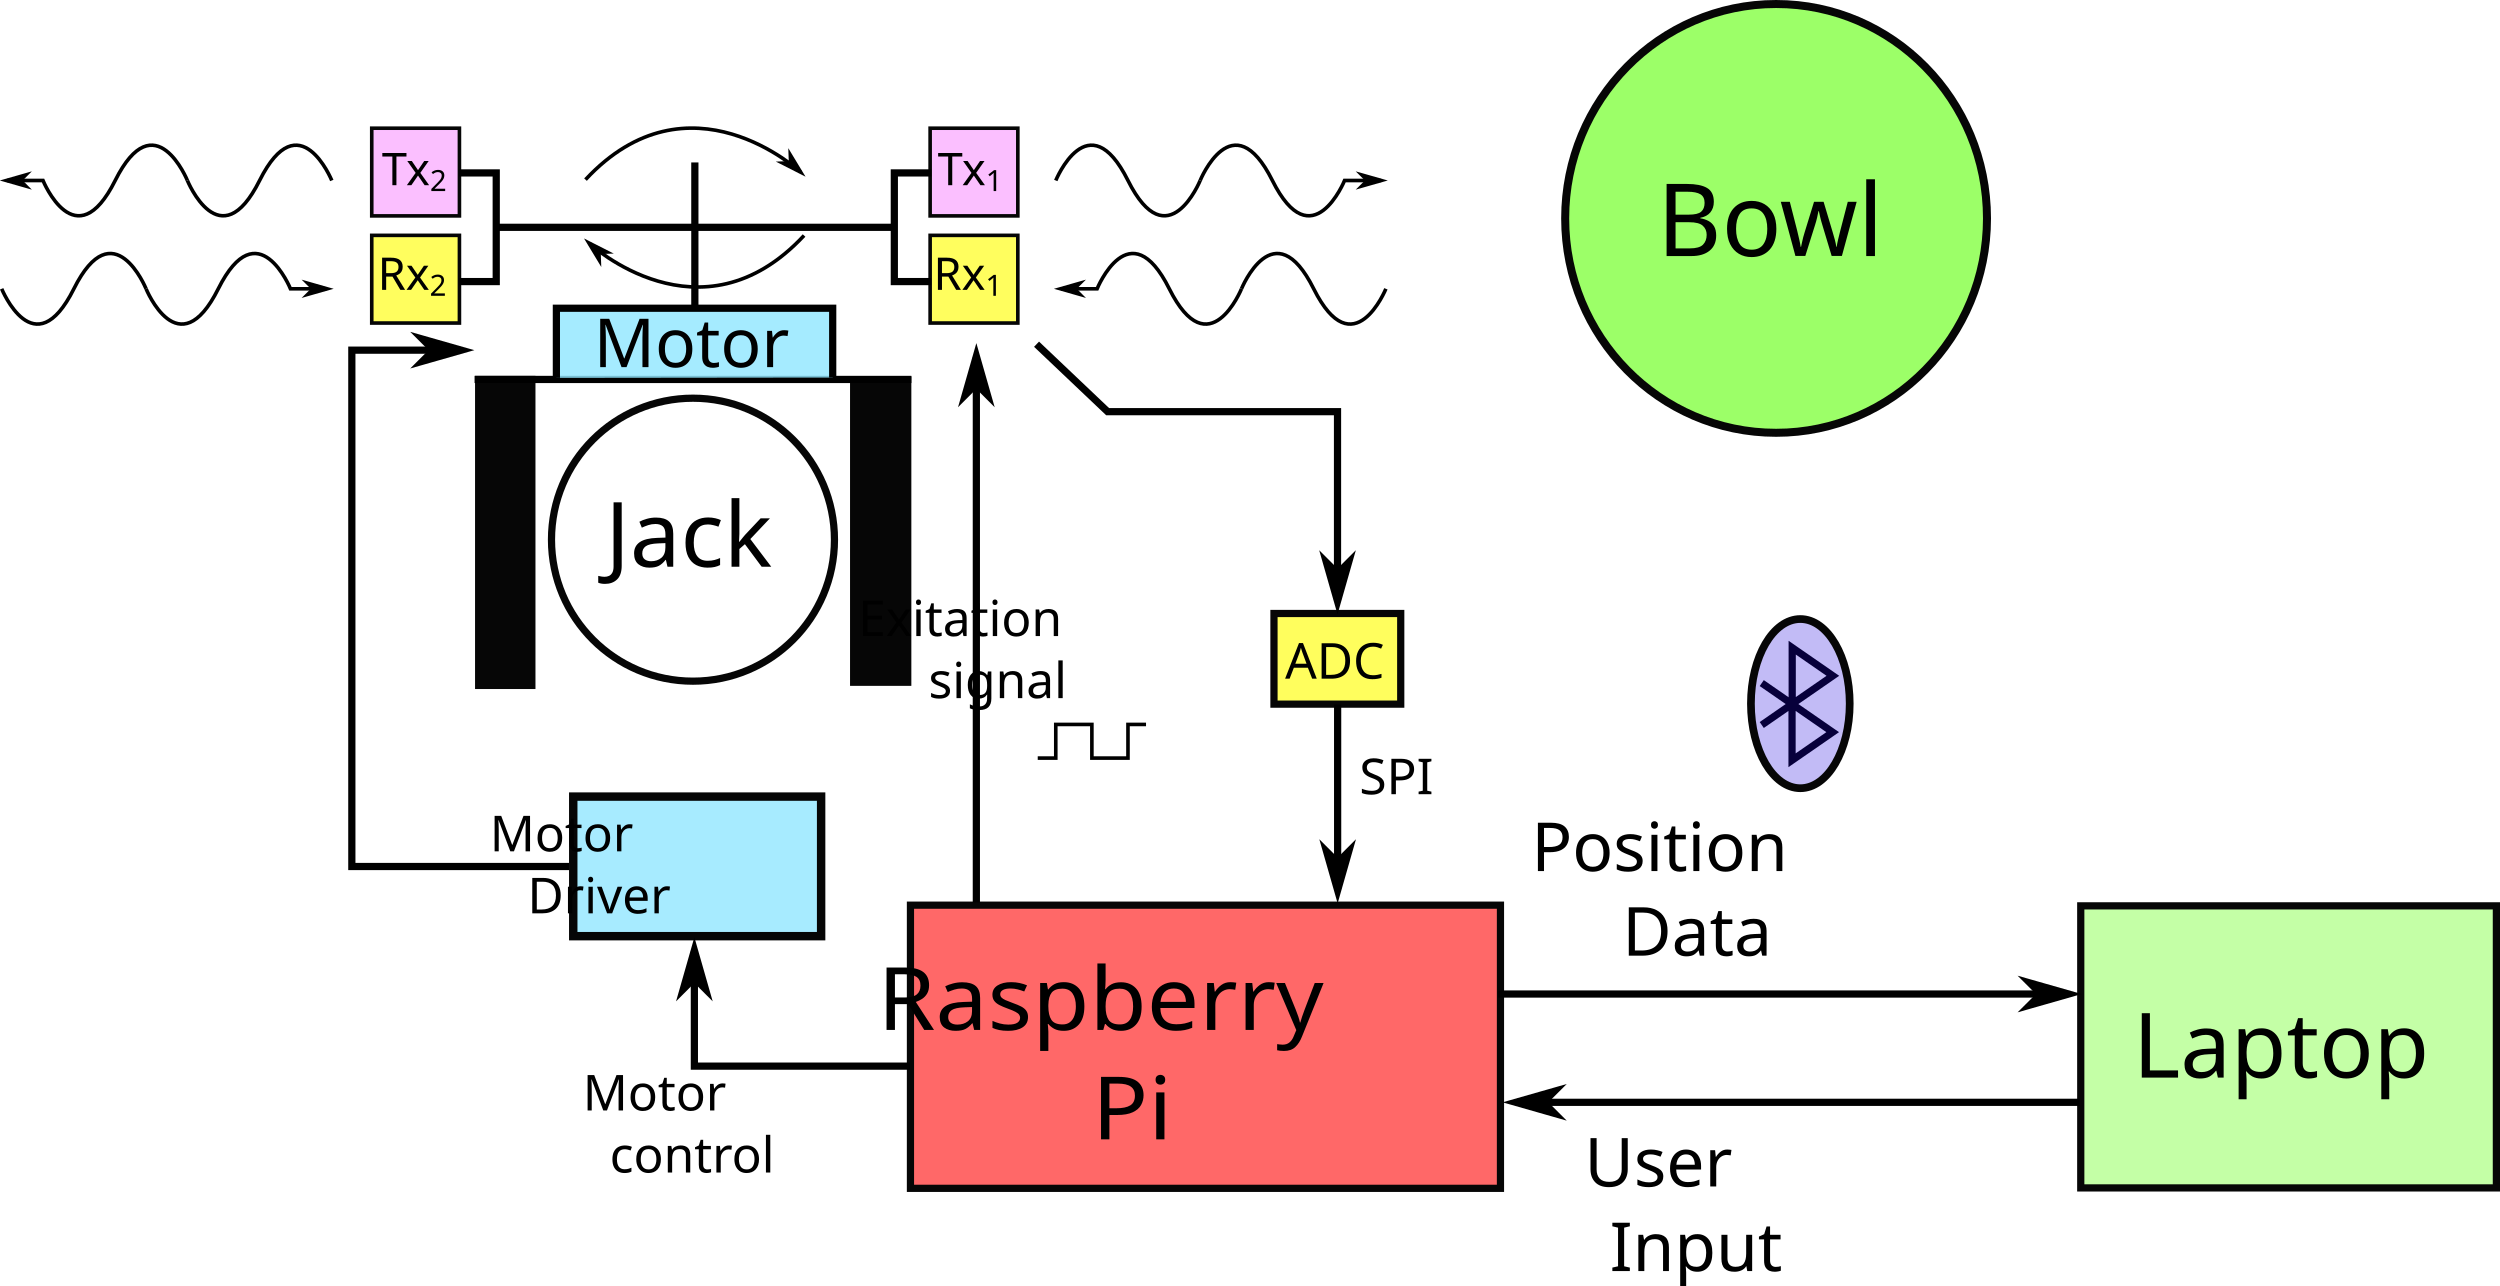
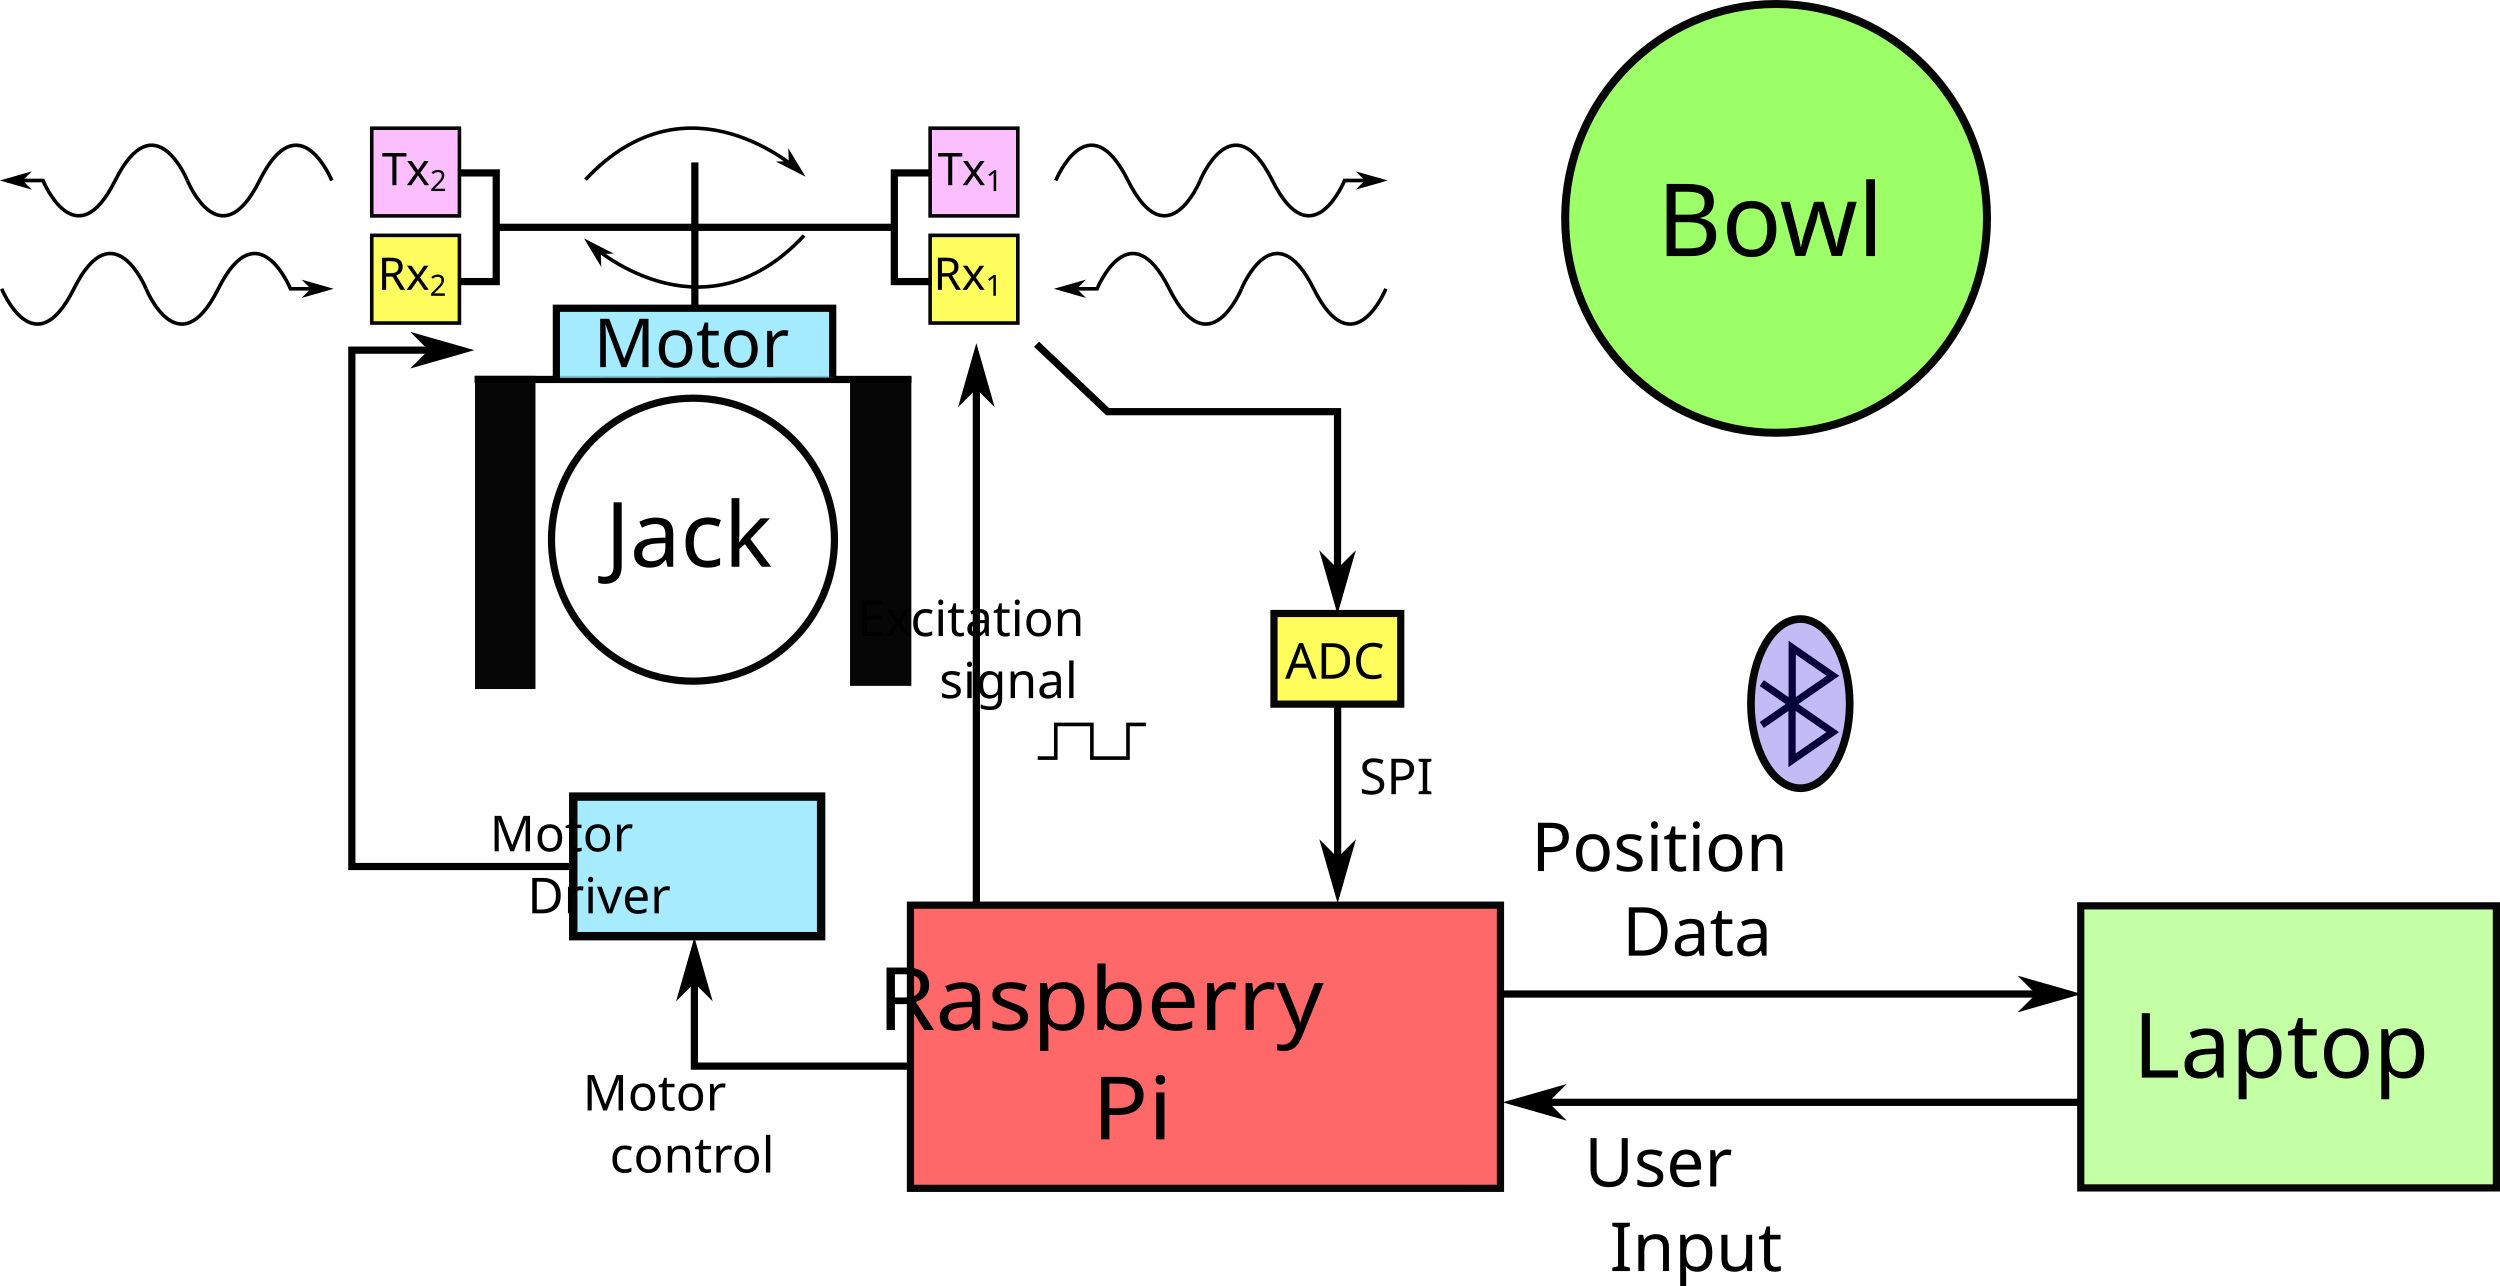
<svg xmlns="http://www.w3.org/2000/svg" width="195.448mm" height="100.473mm" viewBox="0 0 692.531 356.006" id="svg2" version="1.1">
  <defs id="defs4">
    <marker orient="auto" refY="0" refX="0" id="marker8292" style="overflow:visible">
      <path id="path8294" d="M 0,0 5,-5 -12.5,0 5,5 0,0 Z" style="fill:#000000;fill-opacity:1;fill-rule:evenodd;stroke:#000000;stroke-width:1pt;stroke-opacity:1" transform="matrix(-0.4,0,0,-0.4,-4,0)" />
    </marker>
    <marker style="overflow:visible" id="marker8034" refX="0" refY="0" orient="auto">
      <path transform="matrix(-0.4,0,0,-0.4,-4,0)" style="fill:#000000;fill-opacity:1;fill-rule:evenodd;stroke:#000000;stroke-width:1pt;stroke-opacity:1" d="M 0,0 5,-5 -12.5,0 5,5 0,0 Z" id="path8036" />
    </marker>
    <marker orient="auto" refY="0" refX="0" id="marker7276" style="overflow:visible">
      <path id="path7278" d="M 0,0 5,-5 -12.5,0 5,5 0,0 Z" style="fill:#000000;fill-opacity:1;fill-rule:evenodd;stroke:#000000;stroke-width:1pt;stroke-opacity:1" transform="matrix(-0.4,0,0,-0.4,-4,0)" />
    </marker>
    <marker style="overflow:visible" id="marker6922" refX="0" refY="0" orient="auto">
      <path transform="matrix(-0.4,0,0,-0.4,-4,0)" style="fill:#000000;fill-opacity:1;fill-rule:evenodd;stroke:#000000;stroke-width:1pt;stroke-opacity:1" d="M 0,0 5,-5 -12.5,0 5,5 0,0 Z" id="path6924" />
    </marker>
    <marker orient="auto" refY="0" refX="0" id="marker6794" style="overflow:visible">
      <path id="path6796" d="M 0,0 5,-5 -12.5,0 5,5 0,0 Z" style="fill:#000000;fill-opacity:1;fill-rule:evenodd;stroke:#000000;stroke-width:1pt;stroke-opacity:1" transform="matrix(-0.4,0,0,-0.4,-4,0)" />
    </marker>
    <marker orient="auto" refY="0" refX="0" id="marker6258" style="overflow:visible">
      <path id="path6260" d="M 0,0 5,-5 -12.5,0 5,5 0,0 Z" style="fill:#000000;fill-opacity:1;fill-rule:evenodd;stroke:#000000;stroke-width:1pt;stroke-opacity:1" transform="matrix(-0.4,0,0,-0.4,-4,0)" />
    </marker>
    <marker style="overflow:visible" id="marker6176" refX="0" refY="0" orient="auto">
      <path transform="matrix(-0.4,0,0,-0.4,-4,0)" style="fill:#000000;fill-opacity:1;fill-rule:evenodd;stroke:#000000;stroke-width:1pt;stroke-opacity:1" d="M 0,0 5,-5 -12.5,0 5,5 0,0 Z" id="path6178" />
    </marker>
    <marker orient="auto" refY="0" refX="0" id="marker6100" style="overflow:visible">
      <path id="path6102" d="M 0,0 5,-5 -12.5,0 5,5 0,0 Z" style="fill:#000000;fill-opacity:1;fill-rule:evenodd;stroke:#000000;stroke-width:1pt;stroke-opacity:1" transform="matrix(-0.4,0,0,-0.4,-4,0)" />
    </marker>
    <marker style="overflow:visible" id="marker5888" refX="0" refY="0" orient="auto">
      <path transform="matrix(-0.4,0,0,-0.4,-4,0)" style="fill:#000000;fill-opacity:1;fill-rule:evenodd;stroke:#000000;stroke-width:1pt;stroke-opacity:1" d="M 0,0 5,-5 -12.5,0 5,5 0,0 Z" id="path5890" />
    </marker>
    <marker orient="auto" refY="0" refX="0" id="marker5556" style="overflow:visible">
      <path id="path5558" d="M 0,0 5,-5 -12.5,0 5,5 0,0 Z" style="fill:#000000;fill-opacity:1;fill-rule:evenodd;stroke:#000000;stroke-width:1pt;stroke-opacity:1" transform="matrix(-0.4,0,0,-0.4,-4,0)" />
    </marker>
    <marker style="overflow:visible" id="marker4522" refX="0" refY="0" orient="auto">
      <path transform="matrix(-0.4,0,0,-0.4,-4,0)" style="fill:#000000;fill-opacity:1;fill-rule:evenodd;stroke:#000000;stroke-width:1pt;stroke-opacity:1" d="M 0,0 5,-5 -12.5,0 5,5 0,0 Z" id="path4524" />
    </marker>
    <marker orient="auto" refY="0" refX="0" id="marker4480" style="overflow:visible">
      <path id="path4482" d="M 0,0 5,-5 -12.5,0 5,5 0,0 Z" style="fill:#000000;fill-opacity:1;fill-rule:evenodd;stroke:#000000;stroke-width:1pt;stroke-opacity:1" transform="matrix(-0.4,0,0,-0.4,-4,0)" />
    </marker>
    <marker orient="auto" refY="0" refX="0" id="Arrow1Mend" style="overflow:visible">
      <path id="path4163" d="M 0,0 5,-5 -12.5,0 5,5 0,0 Z" style="fill:#000000;fill-opacity:1;fill-rule:evenodd;stroke:#000000;stroke-width:1pt;stroke-opacity:1" transform="matrix(-0.4,0,0,-0.4,-4,0)" />
    </marker>
    <marker orient="auto" refY="0" refX="0" id="Arrow1Lend" style="overflow:visible">
      <path id="path4157" d="M 0,0 5,-5 -12.5,0 5,5 0,0 Z" style="fill:#000000;fill-opacity:1;fill-rule:evenodd;stroke:#000000;stroke-width:1pt;stroke-opacity:1" transform="matrix(-0.8,0,0,-0.8,-10,0)" />
    </marker>
    <marker orient="auto" refY="0" refX="0" id="Arrow1Mend-7" style="overflow:visible">
      <path id="path4163-0" d="M 0,0 5,-5 -12.5,0 5,5 0,0 Z" style="fill:#000000;fill-opacity:1;fill-rule:evenodd;stroke:#000000;stroke-width:1pt;stroke-opacity:1" transform="matrix(-0.4,0,0,-0.4,-4,0)" />
    </marker>
    <marker orient="auto" refY="0" refX="0" id="marker5664" style="overflow:visible">
      <path id="path5666" d="M 0,0 5,-5 -12.5,0 5,5 0,0 Z" style="fill:#000000;fill-opacity:1;fill-rule:evenodd;stroke:#000000;stroke-width:1pt;stroke-opacity:1" transform="matrix(-0.4,0,0,-0.4,-4,0)" />
    </marker>
  </defs>
  <g id="layer1" transform="translate(-207.5372,-442.3622)">
    <rect style="opacity:0.973;fill:#ff4545;fill-opacity:0.831;stroke:#000000;stroke-width:2;stroke-linecap:butt;stroke-linejoin:miter;stroke-miterlimit:4;stroke-dasharray:none;stroke-dashoffset:0;stroke-opacity:1" id="rect4138" width="163.44" height="78.441" x="459.743" y="693.105" />
    <text xml:space="preserve" style="font-style:normal;font-weight:normal;font-size:32.662px;line-height:125%;font-family:sans-serif;letter-spacing:0px;word-spacing:0px;fill:#000000;fill-opacity:1;stroke:none;stroke-width:1px;stroke-linecap:butt;stroke-linejoin:miter;stroke-opacity:1" x="526.553" y="750.483" id="text4140" transform="scale(1.031348,0.9696046)">
      <tspan id="tspan4142" x="526.553" y="750.483" style="font-size:25px;text-align:center;text-anchor:middle">Raspberry</tspan>
      <tspan x="526.553" y="781.733" id="tspan4144" style="font-size:25px;text-align:center;text-anchor:middle">Pi</tspan>
    </text>
    <ellipse style="opacity:0.973;fill:none;fill-opacity:1;stroke:#000000;stroke-width:2;stroke-linecap:butt;stroke-linejoin:miter;stroke-miterlimit:4;stroke-dasharray:none;stroke-dashoffset:0;stroke-opacity:1" id="path4146" cx="399.5" cy="591.862" rx="39.194" ry="39.194" />
    <text xml:space="preserve" style="font-style:normal;font-weight:normal;font-size:40px;line-height:125%;font-family:sans-serif;letter-spacing:0px;word-spacing:0px;fill:#000000;fill-opacity:1;stroke:none;stroke-width:1px;stroke-linecap:butt;stroke-linejoin:miter;stroke-opacity:1" x="375.208" y="599.357" id="text4456">
      <tspan id="tspan4458" x="375.208" y="599.357" style="font-size:25px">Jack</tspan>
    </text>
    <rect style="opacity:0.973;fill:#000000;fill-opacity:1;stroke:#000000;stroke-width:2;stroke-linecap:butt;stroke-linejoin:miter;stroke-miterlimit:4;stroke-dasharray:none;stroke-dashoffset:0;stroke-opacity:1" id="rect4460" width="14.738" height="84.754" x="340.131" y="547.477" />
    <rect style="opacity:0.973;fill:#000000;fill-opacity:1;stroke:#000000;stroke-width:2;stroke-linecap:butt;stroke-linejoin:miter;stroke-miterlimit:4;stroke-dasharray:none;stroke-dashoffset:0;stroke-opacity:1" id="rect4462" width="14.984" height="83.733" x="444.008" y="547.621" />
    <path style="fill:none;fill-rule:evenodd;stroke:#000000;stroke-width:2.008;stroke-linecap:butt;stroke-linejoin:miter;stroke-miterlimit:4;stroke-dasharray:none;stroke-opacity:1" d="m 459.998,547.475 -120.998,0" id="path4466" />
    <path style="fill:#93e7ff;fill-opacity:0.831;fill-rule:evenodd;stroke:#000000;stroke-width:2;stroke-linecap:butt;stroke-linejoin:miter;stroke-miterlimit:4;stroke-dasharray:none;stroke-opacity:1" d="m 438.206,546.952 0,-19.205 -76.545,0 0,19.296" id="path4468" />
    <text xml:space="preserve" style="font-style:normal;font-weight:normal;font-size:40px;line-height:125%;font-family:sans-serif;letter-spacing:0px;word-spacing:0px;fill:#000000;fill-opacity:1;stroke:none;stroke-width:1px;stroke-linecap:butt;stroke-linejoin:miter;stroke-opacity:1" x="371.989" y="544.064" id="text4470">
      <tspan id="tspan4472" x="371.989" y="544.064" style="font-size:18.75px">Motor</tspan>
    </text>
    <path style="fill:none;fill-rule:evenodd;stroke:#000000;stroke-width:2;stroke-linecap:butt;stroke-linejoin:miter;stroke-miterlimit:4;stroke-dasharray:none;stroke-opacity:1" d="m 400.02,527.272 0,-39.91" id="path4474" />
    <path style="fill:none;fill-rule:evenodd;stroke:#000000;stroke-width:1;stroke-linecap:butt;stroke-linejoin:miter;stroke-miterlimit:4;stroke-dasharray:none;stroke-opacity:1;marker-end:url(#marker4480)" d="m 369.727,492.12 c 28.682,-30.797 59.513,-2.152 59.513,-2.152" id="path4478" />
    <path id="path4520" d="m 430.273,507.604 c -28.682,30.797 -59.513,2.152 -59.513,2.152" style="fill:none;fill-rule:evenodd;stroke:#000000;stroke-width:1;stroke-linecap:butt;stroke-linejoin:miter;stroke-miterlimit:4;stroke-dasharray:none;stroke-opacity:1;marker-end:url(#marker4522)" />
    <rect style="opacity:0.973;fill:#f9a1ff;fill-opacity:0.693;stroke:#000000;stroke-width:1;stroke-linecap:butt;stroke-linejoin:miter;stroke-miterlimit:4;stroke-dasharray:none;stroke-dashoffset:0;stroke-opacity:1" id="rect5444" width="24.291" height="24.291" x="310.514" y="477.876" />
    <rect style="opacity:0.973;fill:#fffd12;fill-opacity:0.693;stroke:#000000;stroke-width:1;stroke-linecap:butt;stroke-linejoin:miter;stroke-miterlimit:4;stroke-dasharray:none;stroke-dashoffset:0;stroke-opacity:1" id="rect5446" width="24.291" height="24.29" x="310.514" y="507.558" />
    <rect style="opacity:0.973;fill:#f9a1ff;fill-opacity:0.693;stroke:#000000;stroke-width:1;stroke-linecap:butt;stroke-linejoin:miter;stroke-miterlimit:4;stroke-dasharray:none;stroke-dashoffset:0;stroke-opacity:1" id="rect5444-6" width="24.291" height="24.291" x="465.196" y="477.876" />
    <rect y="507.558" x="465.196" height="24.29" width="24.291" id="rect5469" style="opacity:0.973;fill:#fffd12;fill-opacity:0.693;stroke:#000000;stroke-width:1;stroke-linecap:butt;stroke-linejoin:miter;stroke-miterlimit:4;stroke-dasharray:none;stroke-dashoffset:0;stroke-opacity:1" />
    <text xml:space="preserve" style="font-style:normal;font-weight:normal;font-size:40px;line-height:125%;font-family:sans-serif;letter-spacing:0px;word-spacing:0px;fill:#000000;fill-opacity:1;stroke:none;stroke-width:1px;stroke-linecap:butt;stroke-linejoin:miter;stroke-opacity:1" x="467.289" y="493.668" id="text5471">
      <tspan id="tspan5473" x="467.289" y="493.668" style="font-size:12.5px;fill:#000000;fill-opacity:1">Tx<tspan style="font-size:65%;baseline-shift:sub;fill:#000000;fill-opacity:1" id="tspan5532">1</tspan>
      </tspan>
    </text>
    <text xml:space="preserve" style="font-style:normal;font-weight:normal;font-size:40px;line-height:125%;font-family:sans-serif;letter-spacing:0px;word-spacing:0px;fill:#000000;fill-opacity:1;stroke:none;stroke-width:1px;stroke-linecap:butt;stroke-linejoin:miter;stroke-opacity:1" x="466.132" y="522.668" id="text5471-7">
      <tspan id="tspan5473-5" x="466.132" y="522.668" style="font-size:12.5px">Rx<tspan style="font-size:65%;baseline-shift:sub" id="tspan5534">1</tspan>
      </tspan>
    </text>
    <text xml:space="preserve" style="font-style:normal;font-weight:normal;font-size:40px;line-height:125%;font-family:sans-serif;letter-spacing:0px;word-spacing:0px;fill:#000000;fill-opacity:1;stroke:none;stroke-width:1px;stroke-linecap:butt;stroke-linejoin:miter;stroke-opacity:1" x="313.321" y="493.668" id="text5471-5">
      <tspan id="tspan5473-6" x="313.321" y="493.668" style="font-size:12.5px">Tx<tspan style="font-size:65%;baseline-shift:sub" id="tspan5528">2</tspan>
      </tspan>
    </text>
    <text xml:space="preserve" style="font-style:normal;font-weight:normal;font-size:40px;line-height:125%;font-family:sans-serif;letter-spacing:0px;word-spacing:0px;fill:#000000;fill-opacity:1;stroke:none;stroke-width:1px;stroke-linecap:butt;stroke-linejoin:miter;stroke-opacity:1" x="312.164" y="522.668" id="text5471-7-9">
      <tspan id="tspan5473-5-1" x="312.164" y="522.668" style="font-size:12.5px">Rx<tspan style="font-size:65%;baseline-shift:sub" id="tspan5530">2</tspan>
      </tspan>
    </text>
    <path style="fill:none;fill-rule:evenodd;stroke:#000000;stroke-width:2;stroke-linecap:butt;stroke-linejoin:miter;stroke-miterlimit:4;stroke-dasharray:none;stroke-opacity:1" d="m 334.777,490.264 10.223,0 0,30.098 -10.196,0" id="path5536" />
    <path id="path5538" d="m 465.5,490.264 -10.223,0 0,30.098 10.196,0" style="fill:none;fill-rule:evenodd;stroke:#000000;stroke-width:2;stroke-linecap:butt;stroke-linejoin:miter;stroke-miterlimit:4;stroke-dasharray:none;stroke-opacity:1" />
    <path style="fill:none;fill-rule:evenodd;stroke:#000000;stroke-width:2;stroke-linecap:butt;stroke-linejoin:miter;stroke-miterlimit:4;stroke-dasharray:none;stroke-opacity:1" d="m 345,505.331 110,0" id="path5540" />
    <g id="g5632">
      <path id="path5546" d="m 500,492.362 c 0,0 9,-22 20,0 11,22 20,0 20,0" style="fill:none;fill-rule:evenodd;stroke:#000000;stroke-width:1px;stroke-linecap:butt;stroke-linejoin:miter;stroke-opacity:1" />
      <path style="fill:none;fill-rule:evenodd;stroke:#000000;stroke-width:1px;stroke-linecap:butt;stroke-linejoin:miter;stroke-opacity:1;marker-end:url(#Arrow1Mend)" d="m 540,492.362 c 0,0 9,-22 20,0 11,22 20,0 20,0 l 10,0" id="path5548" />
    </g>
    <ellipse style="opacity:0.973;fill:#86ff45;fill-opacity:0.831;stroke:#000000;stroke-width:2.22;stroke-linecap:butt;stroke-linejoin:miter;stroke-miterlimit:4;stroke-dasharray:none;stroke-dashoffset:0;stroke-opacity:1" id="path5636" cx="699.535" cy="502.862" rx="58.425" ry="59.39" />
    <text xml:space="preserve" style="font-style:normal;font-weight:normal;font-size:44.398px;line-height:125%;font-family:sans-serif;letter-spacing:0px;word-spacing:0px;fill:#000000;fill-opacity:1;stroke:none;stroke-width:1px;stroke-linecap:butt;stroke-linejoin:miter;stroke-opacity:1" x="672.024" y="509.105" id="text5638" transform="scale(0.9918432,1.008224)">
      <tspan id="tspan5640" x="672.024" y="509.105" style="font-size:27.749px">Bowl</tspan>
    </text>
    <g id="g5648" transform="matrix(-1,0,0,-1,1091.447,1014.724)">
      <path style="fill:none;fill-rule:evenodd;stroke:#000000;stroke-width:1px;stroke-linecap:butt;stroke-linejoin:miter;stroke-opacity:1" d="m 500,492.362 c 0,0 9,-22 20,0 11,22 20,0 20,0" id="path5650" />
      <path id="path5652" d="m 540,492.362 c 0,0 9,-22 20,0 11,22 20,0 20,0 l 10,0" style="fill:none;fill-rule:evenodd;stroke:#000000;stroke-width:1px;stroke-linecap:butt;stroke-linejoin:miter;stroke-opacity:1;marker-end:url(#Arrow1Mend)" />
    </g>
    <g transform="matrix(-1,0,0,1,799.4472,3.4000002e-6)" id="g5632-9">
      <path id="path5546-3" d="m 500,492.362 c 0,0 9,-22 20,0 11,22 20,0 20,0" style="fill:none;fill-rule:evenodd;stroke:#000000;stroke-width:1px;stroke-linecap:butt;stroke-linejoin:miter;stroke-opacity:1" />
      <path style="fill:none;fill-rule:evenodd;stroke:#000000;stroke-width:1px;stroke-linecap:butt;stroke-linejoin:miter;stroke-opacity:1;marker-end:url(#Arrow1Mend-7)" d="m 540,492.362 c 0,0 9,-22 20,0 11,22 20,0 20,0 l 10,0" id="path5548-6" />
    </g>
    <g id="g5648-0" transform="matrix(1,0,0,-1,-292,1014.724)">
      <path style="fill:none;fill-rule:evenodd;stroke:#000000;stroke-width:1px;stroke-linecap:butt;stroke-linejoin:miter;stroke-opacity:1" d="m 500,492.362 c 0,0 9,-22 20,0 11,22 20,0 20,0" id="path5650-6" />
      <path id="path5652-2" d="m 540,492.362 c 0,0 9,-22 20,0 11,22 20,0 20,0 l 10,0" style="fill:none;fill-rule:evenodd;stroke:#000000;stroke-width:1px;stroke-linecap:butt;stroke-linejoin:miter;stroke-opacity:1;marker-end:url(#Arrow1Mend-7)" />
    </g>
    <rect style="opacity:0.973;fill:#b4ff90;fill-opacity:0.815;stroke:#000000;stroke-width:2;stroke-linecap:butt;stroke-linejoin:miter;stroke-miterlimit:4;stroke-dasharray:none;stroke-dashoffset:0;stroke-opacity:1" id="rect5740" width="115.135" height="78.135" x="783.932" y="693.294" />
    <text xml:space="preserve" style="font-style:normal;font-weight:normal;font-size:40px;line-height:125%;font-family:sans-serif;letter-spacing:0px;word-spacing:0px;fill:#000000;fill-opacity:1;stroke:none;stroke-width:1px;stroke-linecap:butt;stroke-linejoin:miter;stroke-opacity:1" x="798.415" y="740.875" id="text5742">
      <tspan id="tspan5744" x="798.415" y="740.875" style="font-size:25px">Laptop</tspan>
    </text>
    <path style="fill:none;fill-rule:evenodd;stroke:#000000;stroke-width:2;stroke-linecap:butt;stroke-linejoin:miter;stroke-miterlimit:4;stroke-dasharray:none;stroke-opacity:1;marker-end:url(#marker5556)" d="m 622.571,717.719 157.695,0" id="path5746" />
    <path style="fill:none;fill-rule:evenodd;stroke:#000000;stroke-width:2;stroke-linecap:butt;stroke-linejoin:miter;stroke-miterlimit:4;stroke-dasharray:none;stroke-opacity:1;marker-end:url(#marker5888)" d="m 783.643,747.719 -155.931,0" id="path5880" />
    <text xml:space="preserve" style="font-style:normal;font-weight:normal;font-size:40px;line-height:125%;font-family:sans-serif;letter-spacing:0px;word-spacing:0px;fill:#000000;fill-opacity:1;stroke:none;stroke-width:1px;stroke-linecap:butt;stroke-linejoin:miter;stroke-opacity:1" x="703.671" y="683.659" id="text6072">
      <tspan id="tspan6074" x="703.671" y="683.659" style="font-size:18.75px;text-align:center;text-anchor:middle">Position</tspan>
      <tspan x="703.671" y="707.097" style="font-size:18.75px;text-align:center;text-anchor:middle" id="tspan6076">Data</tspan>
    </text>
    <text xml:space="preserve" style="font-style:normal;font-weight:normal;font-size:40px;line-height:125%;font-family:sans-serif;letter-spacing:0px;word-spacing:0px;fill:#000000;fill-opacity:1;stroke:none;stroke-width:1px;stroke-linecap:butt;stroke-linejoin:miter;stroke-opacity:1" x="703.345" y="771.031" id="text6078">
      <tspan id="tspan6080" x="703.345" y="771.031" style="font-size:18.75px;text-align:center;text-anchor:middle">User</tspan>
      <tspan x="703.345" y="794.469" style="font-size:18.75px;text-align:center;text-anchor:middle" id="tspan6082">Input</tspan>
    </text>
    <g id="g6088" transform="translate(-83,17.41381)">
      <path id="path6084" d="m 778.563,614.171 8.393,5.807 0,15.577 11.257,-7.789 -11.257,-7.789 11.307,-7.823 L 787,604.362 l 0,15.586 -8.437,5.837" style="fill:none;fill-rule:evenodd;stroke:#000000;stroke-width:2;stroke-linecap:butt;stroke-linejoin:miter;stroke-miterlimit:4;stroke-dasharray:none;stroke-opacity:1" />
      <ellipse ry="23.432" rx="13.682" cy="619.862" cx="789.25" id="path6086" style="opacity:0.973;fill:#1c00db;fill-opacity:0.275;stroke:#000000;stroke-width:2.135;stroke-linecap:butt;stroke-linejoin:miter;stroke-miterlimit:4;stroke-dasharray:none;stroke-dashoffset:0;stroke-opacity:1" />
    </g>
    <path style="fill:none;fill-rule:evenodd;stroke:#000000;stroke-width:2;stroke-linecap:butt;stroke-linejoin:miter;stroke-miterlimit:4;stroke-dasharray:none;stroke-opacity:1;marker-end:url(#marker6794)" d="m 477.999,692.369 0,-151.028" id="path6834" />
-     <text xml:space="preserve" style="font-style:normal;font-weight:normal;font-size:40px;line-height:125%;font-family:sans-serif;letter-spacing:0px;word-spacing:0px;fill:#000000;fill-opacity:1;stroke:none;stroke-width:1px;stroke-linecap:butt;stroke-linejoin:miter;stroke-opacity:1" x="509.916" y="618.562" id="text6890">
-       <tspan id="tspan6892" x="509.916" y="618.562" style="font-size:13.75px;text-align:center;text-anchor:middle">Exitation</tspan>
-       <tspan x="509.916" y="635.749" id="tspan6894" style="font-size:13.75px;text-align:center;text-anchor:middle">signal</tspan>
+     <text xml:space="preserve" style="font-style:normal;font-weight:normal;font-size:40px;line-height:125%;font-family:sans-serif;letter-spacing:0px;word-spacing:0px;fill:#000000;fill-opacity:1;stroke:none;stroke-width:1px;stroke-linecap:butt;stroke-linejoin:miter;stroke-opacity:1" x="512.916" y="618.562" id="text6890">
+       <tspan id="tspan6892" x="512.916" y="618.562" style="font-size:13.75px;text-align:center;text-anchor:middle">Excitation</tspan>
+       <tspan x="512.916" y="635.749" id="tspan6894" style="font-size:13.75px;text-align:center;text-anchor:middle">signal</tspan>
    </text>
    <path style="fill:none;fill-rule:evenodd;stroke:#000000;stroke-width:1;stroke-linecap:butt;stroke-linejoin:miter;stroke-miterlimit:4;stroke-dasharray:none;stroke-opacity:1" d="m 495,652.362 5,0 0,-9.321 10,0 0,9.321 10,0 0,-9.321 5,0" id="path6896" />
    <rect style="opacity:0.973;fill:#fffd11;fill-opacity:0.694;stroke:#000000;stroke-width:2;stroke-linecap:butt;stroke-linejoin:miter;stroke-miterlimit:4;stroke-dasharray:none;stroke-dashoffset:0;stroke-opacity:1" id="rect6902" width="35.115" height="25.115" x="560.443" y="612.305" />
    <text xml:space="preserve" style="font-style:normal;font-weight:normal;font-size:40px;line-height:125%;font-family:sans-serif;letter-spacing:0px;word-spacing:0px;fill:#000000;fill-opacity:1;stroke:none;stroke-width:1px;stroke-linecap:butt;stroke-linejoin:miter;stroke-opacity:1" x="563.528" y="630.367" id="text6904">
      <tspan id="tspan6906" x="563.528" y="630.367" style="font-size:13.75px">ADC</tspan>
    </text>
    <path style="fill:none;fill-rule:evenodd;stroke:#000000;stroke-width:2;stroke-linecap:butt;stroke-linejoin:miter;stroke-miterlimit:4;stroke-dasharray:none;stroke-opacity:1;marker-end:url(#marker6922)" d="m 494.673,537.712 19.695,18.692 63.678,0 0,52.204" id="path6914" />
    <path style="fill:none;fill-rule:evenodd;stroke:#000000;stroke-width:2;stroke-linecap:butt;stroke-linejoin:miter;stroke-miterlimit:4;stroke-dasharray:none;stroke-opacity:1;marker-end:url(#marker7276)" d="m 578.08,637.496 0,51.174" id="path7268" />
    <rect style="opacity:0.973;fill:#93e7ff;fill-opacity:0.831;stroke:#000000;stroke-width:2.334;stroke-linecap:butt;stroke-linejoin:miter;stroke-miterlimit:4;stroke-dasharray:none;stroke-dashoffset:0;stroke-opacity:1" id="rect8018" width="68.666" height="38.666" x="366.334" y="663.029" />
    <text xml:space="preserve" style="font-style:normal;font-weight:normal;font-size:40px;line-height:125%;font-family:sans-serif;letter-spacing:0px;word-spacing:0px;fill:#000000;fill-opacity:1;stroke:none;stroke-width:1px;stroke-linecap:butt;stroke-linejoin:miter;stroke-opacity:1" x="399.499" y="678.183" id="text8020">
      <tspan id="tspan8022" x="399.499" y="678.183" style="font-size:13.75px;text-align:center;text-anchor:middle">Motor</tspan>
      <tspan x="399.499" y="695.37" id="tspan8024" style="font-size:13.75px;text-align:center;text-anchor:middle">Driver</tspan>
    </text>
    <path style="fill:none;fill-rule:evenodd;stroke:#000000;stroke-width:2;stroke-linecap:butt;stroke-linejoin:miter;stroke-miterlimit:4;stroke-dasharray:none;stroke-opacity:1;marker-end:url(#marker8034)" d="m 459.597,737.695 -59.71,0 0,-31.774" id="path8026" />
    <text xml:space="preserve" style="font-style:normal;font-weight:normal;font-size:40px;line-height:125%;font-family:sans-serif;letter-spacing:0px;word-spacing:0px;fill:#000000;fill-opacity:1;stroke:none;stroke-width:1px;stroke-linecap:butt;stroke-linejoin:miter;stroke-opacity:1" x="425.262" y="749.98" id="text8278">
      <tspan id="tspan8280" x="425.262" y="749.98" style="font-size:13.75px;text-align:center;text-anchor:middle">Motor</tspan>
      <tspan x="425.262" y="767.167" id="tspan8282" style="font-size:13.75px;text-align:center;text-anchor:middle">control</tspan>
    </text>
    <path style="fill:none;fill-rule:evenodd;stroke:#000000;stroke-width:2;stroke-linecap:butt;stroke-linejoin:miter;stroke-miterlimit:4;stroke-dasharray:none;stroke-opacity:1;marker-end:url(#marker8292)" d="m 365.17,682.394 -60.17,0 0,-143.032 30,0" id="path8674" />
    <text xml:space="preserve" style="font-style:normal;font-weight:normal;font-size:40px;line-height:125%;font-family:sans-serif;letter-spacing:0px;word-spacing:0px;fill:#000000;fill-opacity:1;stroke:none;stroke-width:1px;stroke-linecap:butt;stroke-linejoin:miter;stroke-opacity:1" x="584.094" y="662.367" id="text8694">
      <tspan id="tspan8696" x="584.094" y="662.367" style="font-size:13.75px">SPI</tspan>
    </text>
  </g>
</svg>
